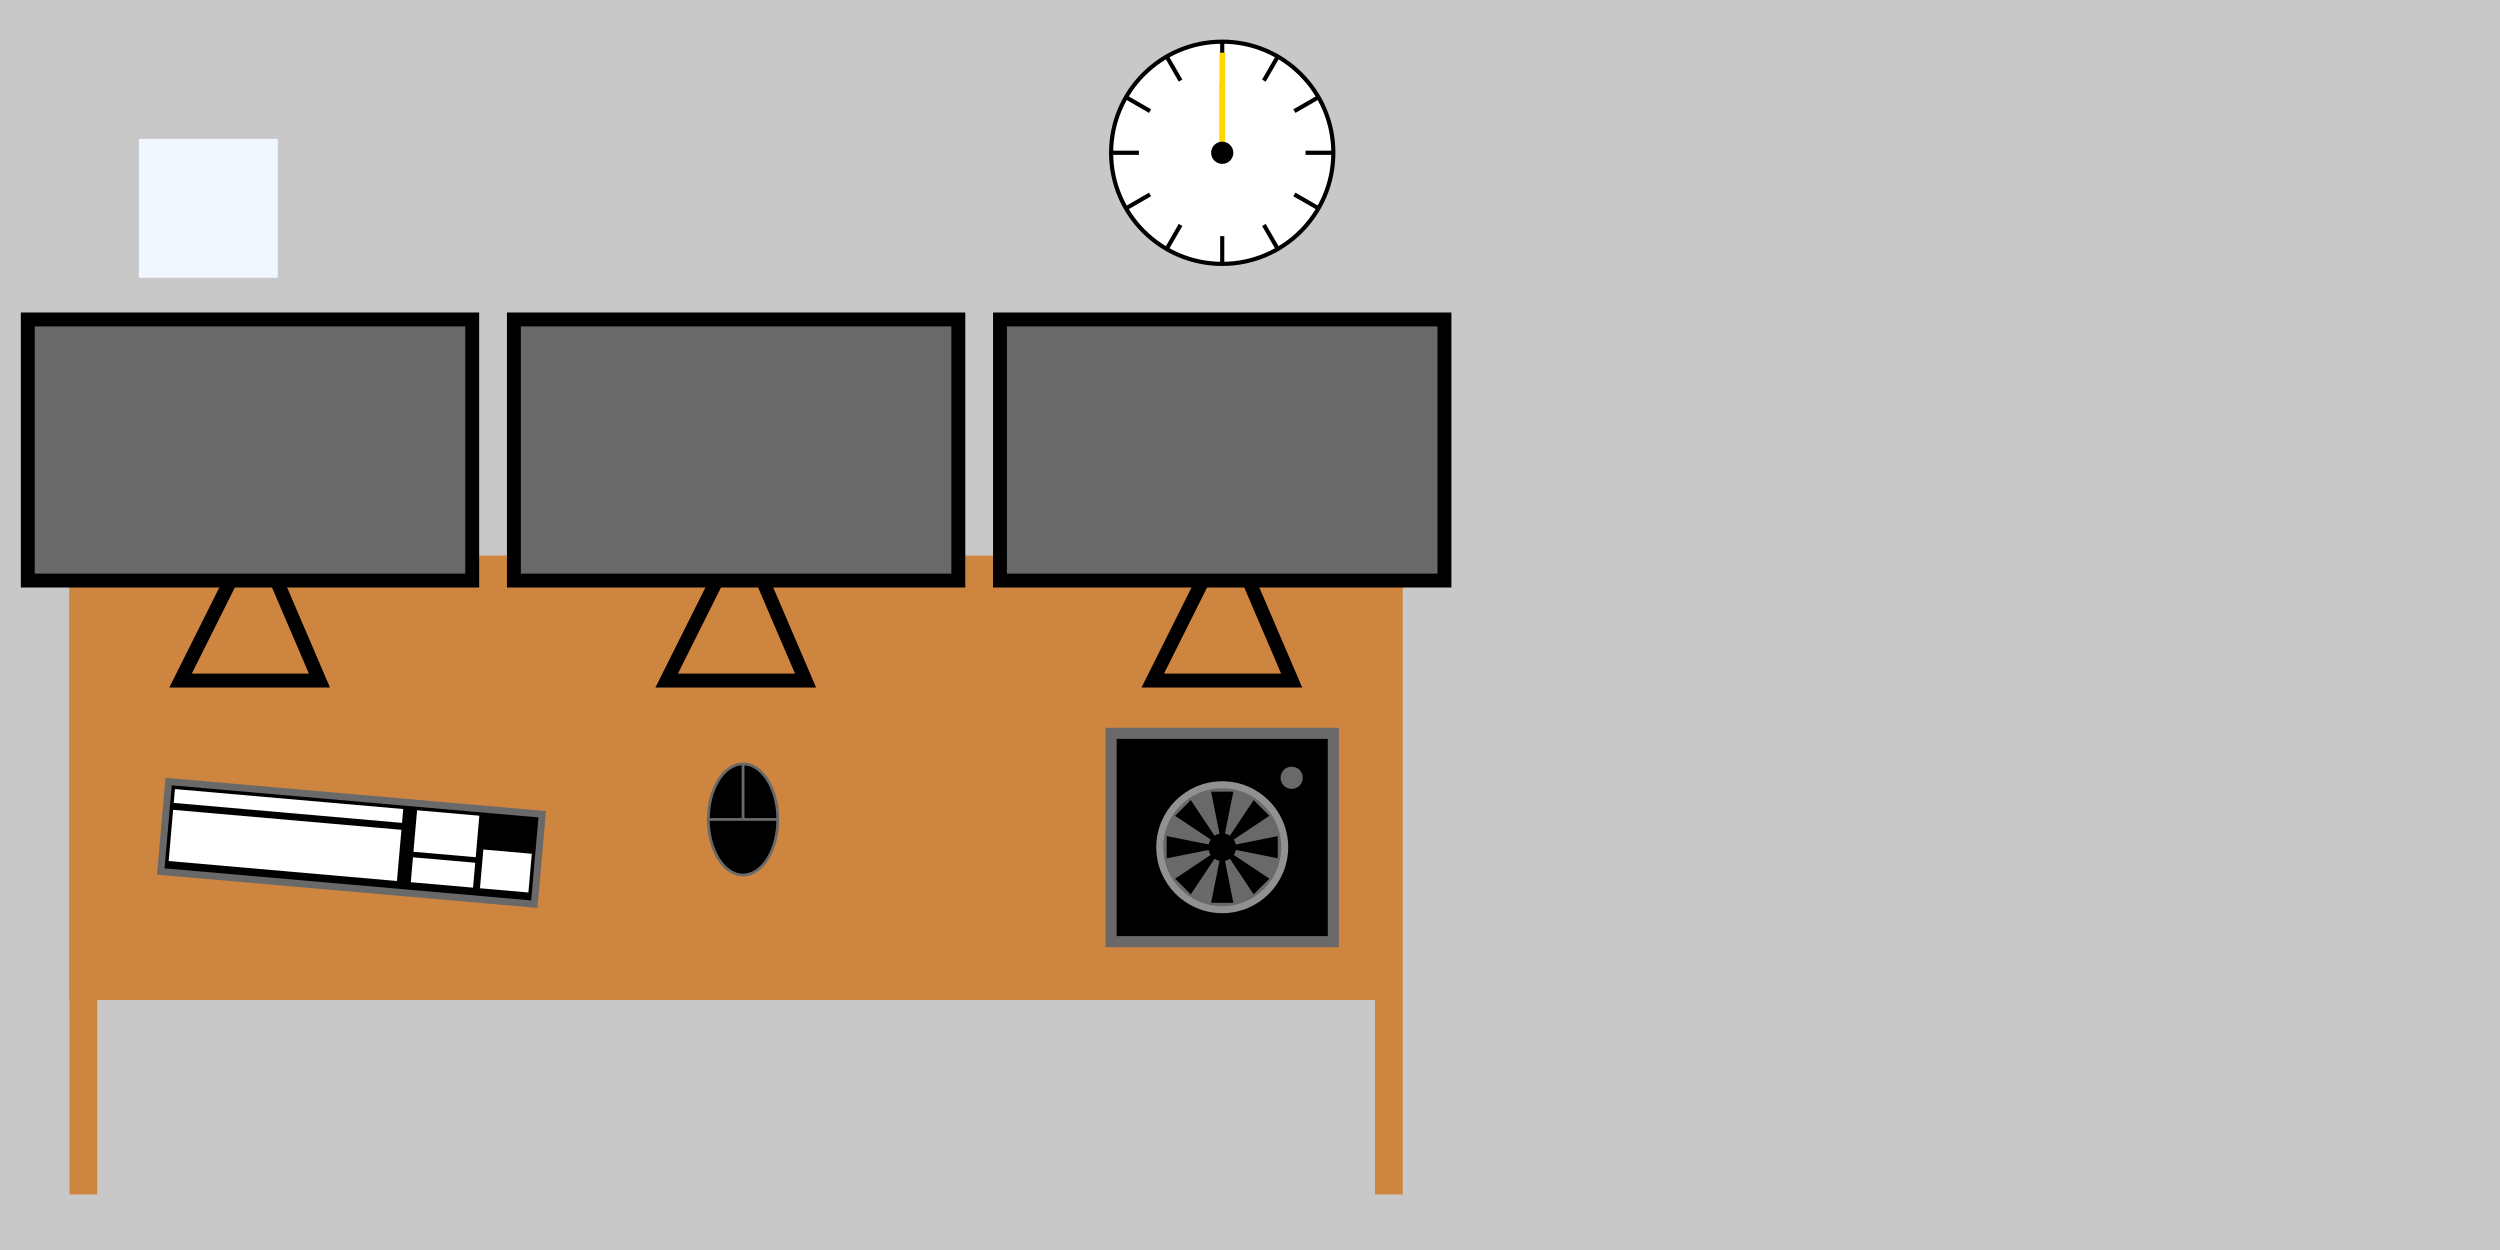
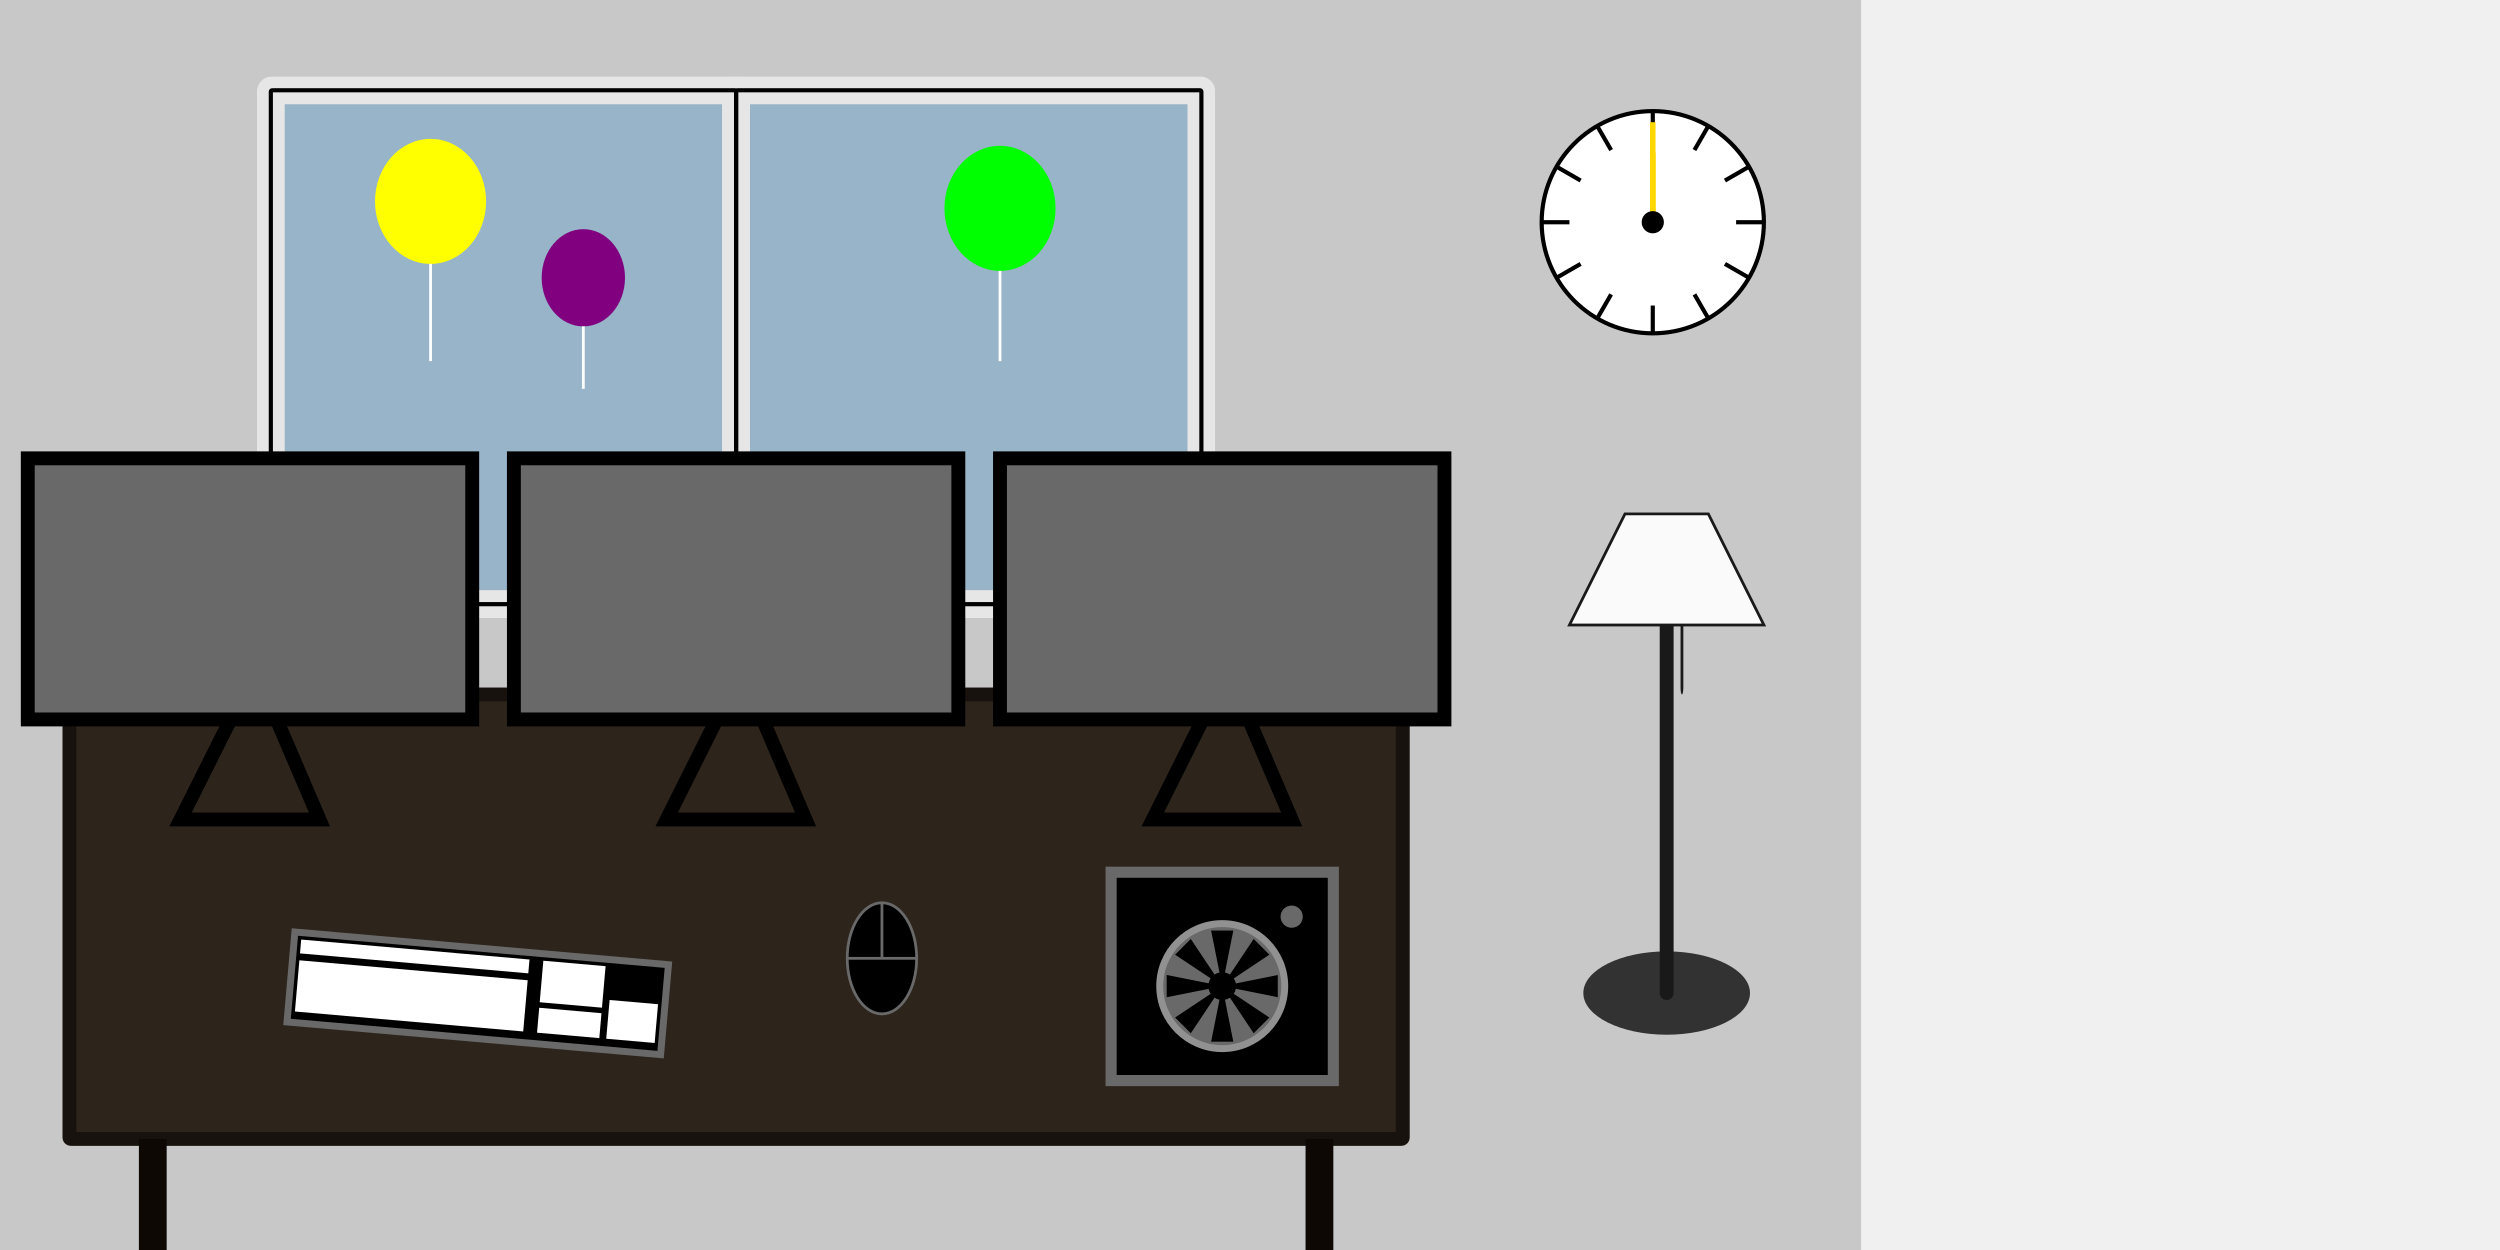
<svg xmlns="http://www.w3.org/2000/svg" xmlns:xlink="http://www.w3.org/1999/xlink" width="1800" height="900">
-   <rect x="0" y="0" width="1800" height="900" style="fill:rgb(200, 200, 200);stroke-width:0;stroke:rgb(0,0,0);" />
-   <rect x="100" y="100" width="100" height="100" style="fill:rgb(240,247,255);stroke-width:0;stroke:rgb(0,0,0);" />
-   <rect x="50" y="400" width="940" height="320" style="fill:rgb(206,133,64);stroke-width:0;stroke:rgb(0,0,0);" />
-   <rect x="50" y="400" width="20" height="460" style="fill:rgb(206,133,64);stroke-width:0;stroke:rgb(0,0,0);" />
-   <rect x="990" y="400" width="20" height="460" style="fill:rgb(206,133,64);stroke-width:0;stroke:rgb(0,0,0);" />
+   <rect x="0" y="0" width="1340" height="900" style="fill:rgb(200, 200, 200);stroke-width:0;stroke:rgb(0,0,0);" />
+   <rect id="window1" x="200" y="75" width="320" height="350" style="fill:rgb(151,180,201);" />
+   <rect id="window2" x="540" y="75" width="320" height="350" style="fill:rgb(151,180,201);" />
+   <g transform="translate( 0,-20)">
+     <path id="star1" d="  M 240 245  L 245 248  L 244 241  L 249 236  L 242 235  L 240 230  L 237 235  L 230 236  L 235 241  L 234 248  L 240 245 " style="fill:yellow" opacity="0">
+       <animate xlink:href="#star1" begin="0s;" dur="36s" attributeName="opacity" repeatCount="indefinite" values="0; 0; 0; 1; 0; 0;" />
+     </path>
+   </g>
+   <g transform="translate( 50,-100)">
+     <path id="star2" d="  M 240 245  L 245 248  L 244 241  L 249 236  L 242 235  L 240 230  L 237 235  L 230 236  L 235 241  L 234 248  L 240 245 " style="fill:yellow" opacity="0">
+       <animate xlink:href="#star2" begin="0s;" dur="36s" attributeName="opacity" repeatCount="indefinite" values="0; 0; 0; 1; 0; 0;" />
+     </path>
+   </g>
+   <g transform="translate( 200,50)">
+     <path id="star3" d="  M 240 245  L 245 248  L 244 241  L 249 236  L 242 235  L 240 230  L 237 235  L 230 236  L 235 241  L 234 248  L 240 245 " style="fill:yellow" opacity="0">
+       <animate xlink:href="#star3" begin="0s;" dur="36s" attributeName="opacity" repeatCount="indefinite" values="0; 0; 0; 1; 0; 0;" />
+     </path>
+   </g>
+   <g transform="translate( 550,-120)">
+     <path id="star4" d="  M 240 245  L 245 248  L 244 241  L 249 236  L 242 235  L 240 230  L 237 235  L 230 236  L 235 241  L 234 248  L 240 245 " style="fill:yellow" opacity="0">
+       <animate xlink:href="#star4" begin="0s;" dur="36s" attributeName="opacity" repeatCount="indefinite" values="0; 0; 0; 1; 0; 0;" />
+     </path>
+   </g>
+   <g transform="translate( 540,20)">
+     <path id="star5" d="  M 240 245  L 245 248  L 244 241  L 249 236  L 242 235  L 240 230  L 237 235  L 230 236  L 235 241  L 234 248  L 240 245 " style="fill:yellow" opacity="0">
+       <animate xlink:href="#star5" begin="0s;" dur="36s" attributeName="opacity" repeatCount="indefinite" values="0; 0; 0; 1; 0; 0;" />
+     </path>
+   </g>
+   <g transform="translate( 400,-50)">
+     <path id="star6" d="  M 240 245  L 245 248  L 244 241  L 249 236  L 242 235  L 240 230  L 237 235  L 230 236  L 235 241  L 234 248  L 240 245 " style="fill:yellow" opacity="0">
+       <animate xlink:href="#star6" begin="0s;" dur="36s" attributeName="opacity" repeatCount="indefinite" values="0; 0; 0; 1; 0; 0;" />
+     </path>
+   </g>
+   <g transform="translate( 340,30)">
+     <path id="star7" d="  M 240 245  L 245 248  L 244 241  L 249 236  L 242 235  L 240 230  L 237 235  L 230 236  L 235 241  L 234 248  L 240 245 " style="fill:yellow" opacity="0">
+       <animate xlink:href="#star7" begin="0s;" dur="36s" attributeName="opacity" repeatCount="indefinite" values="0; 0; 0; 1; 0; 0;" />
+     </path>
+   </g>
+   <g transform="translate( 530,410)">
+     <circle id="moon" cx="200" cy="200" r="40" stroke="black" stroke-width="3" fill="white">
+       <animateTransform repeatCount="indefinite" attributeName="transform" type="rotate" from="0" to="360" begin="0" dur="36" />
+     </circle>
+   </g>
+   <g transform="translate( 530,410)">
+     <circle id="sun" cx="200" cy="200" r="40" stroke="black" stroke-width="3" fill="yellow">
+       <animateTransform repeatCount="indefinite" attributeName="transform" type="rotate" from="180" to="540" begin="0" dur="36" />
+     </circle>
+   </g>
+   <g id="ballon1" transform="translate( 0,0)">
+     <ellipse cx="420" cy="200" rx="30" ry="35" style="fill:purple" />
+     <line x1="420" y1="235" x2="420" y2="280" style="stroke:white;stroke-width:2" />
+     <animateTransform xlink:href="#ballon1" repeatCount="indefinite" attributeName="transform" type="translate" values="0,170; 300,-1000" begin="0" dur="36" />
+   </g>
+   <g id="ballon2" transform="translate( 0,0)">
+     <ellipse cx="720" cy="150" rx="40" ry="45" style="fill:lime" />
+     <line x1="720" y1="195" x2="720" y2="260" style="stroke:white;stroke-width:2" />
+     <animateTransform xlink:href="#ballon2" repeatCount="indefinite" attributeName="transform" type="translate" values="0,370;100,-400; 300,-1000" begin="0" dur="36" />
+   </g>
+   <g id="ballon3" transform="translate( 0,0)">
+     <ellipse cx="310" cy="145" rx="40" ry="45" style="fill:yellow" />
+     <line x1="310" y1="190" x2="310" y2="260" style="stroke:white;stroke-width:2" />
+     <animateTransform xlink:href="#ballon3" repeatCount="indefinite" attributeName="transform" type="translate" values="0,370;100,-1000; 100,-1000" begin="0" dur="36" />
+   </g>
+   <rect x="195" y="65" width="335" height="370" rx="1" ry="1" style="fill:none;stroke-width:20;stroke:rgb(230,230,230);" />
+   <rect x="530" y="65" width="335" height="370" rx="1" ry="1" style="fill:none;stroke-width:20;stroke:rgb(230,230,230);" />
+   <rect x="195" y="65" width="335" height="370" rx="1" ry="1" style="fill:none;stroke-width:3;stroke:black;" />
+   <rect x="530" y="65" width="335" height="370" rx="1" ry="1" style="fill:none;stroke-width:3;stroke:black;" />
+   <rect x="145" y="15" width="770" height="470" style="fill:none;stroke-width:80;stroke:rgb(200, 200, 200)" />
+   <ellipse cx="1200" cy="715" rx="60" ry="30" style="fill:rgb(50,50,50)" />
+   <rect x="1195" y="400" rx="5" ry="5" width="10" height="320" style="fill:rgb(25,25,25);" />
+   <rect x="1210" y="400" rx="5" ry="5" width="2" height="100" style="fill:rgb(25,25,25);" />
+   <polygon id="lampe" points="1170,370 1230,370 1270,450 1130,450" rx="5" ry="5" style="fill:rgb(250 250 250);stroke:rgb(25,25,25);stroke-width:2" />
+   <rect x="50" y="500" rx="1" ry="1" width="960" height="320" style="fill:rgb(45,36,28);stroke-width:10;stroke:rgb(23,18,14);" />
+   <rect x="100" y="820" width="20" height="80" style="fill:rgb(13,8,4);stroke-width:0;stroke:rgb(0,0,0);" />
+   <rect x="940" y="820" width="20" height="80" style="fill:rgb(13,8,4);stroke-width:0;stroke:rgb(0,0,0);" />
  <g id="monitor">
-     <rect id="hintergrund" x="20" y="230" width="320" height="188" style="fill:rgb(105,105,105);stroke-width:10;stroke:rgb(0,0,0);" />
-     <polyline points="165,420 130,490 230,490 200,420" style="fill:none;stroke:black;stroke-width:10" />
+     <rect id="hintergrund" x="20" y="330" width="320" height="188" style="fill:rgb(105,105,105);stroke-width:10;stroke:rgb(0,0,0);" />
+     <polyline points="165,520 130,590 230,590 200,520" style="fill:none;stroke:black;stroke-width:10" />
  </g>
+   <animate xlink:href="#window1" begin="0s" dur="36s" attributeName="fill" attributeType="XML" values="rgb(0,68,127);rgb(0,136,255);black;rgb(0,68,127);" repeatCount="indefinite">
+ 	</animate>
+   <animate xlink:href="#window2" begin="0s" dur="36s" attributeName="fill" attributeType="XML" values="rgb(0,68,127);rgb(0,136,255);black;rgb(0,68,127);" repeatCount="indefinite">
+ 	</animate>
+   <animate xlink:href="#lampe" begin="0s" dur="36s" attributeName="fill" attributeType="XML" values="white; white; white;white; white;yellow; yellow;yellow; yellow;yellow;white;" repeatCount="indefinite">
+ 	</animate>
  <animate xlink:href="#hintergrund" begin="3s" dur="5s" attributeName="fill" attributeType="XML" fill="freeze" from="rgb(105 105 105)" to="blue">
+ 		
	</animate>
-   <def>
-     <g id="katze">
-       <circle cx="70" cy="95" r="50" style="stroke: black; fill: lightgrey;" />
-       <circle cx="55" cy="80" r="5" stroke="black" fill="grey">
- 			</circle>
-       <circle cx="85" cy="80" r="5" stroke="black" fill="grey">
- 			</circle>
-       <g id="schnurbart">
-         <line x1="75" y1="95" x2="135" y2="85" style="stroke: black;">
- 				</line>
-         <line x1="75" y1="95" x2="135" y2="105" style="stroke: black;" />
-       </g>
-       <use xlink:href="#schnurbart" transform="scale(-1 1) translate(-140 0)" />
-       <polyline points="108 62, 90 10, 70 45, 50 10, 32 62" style="stroke: black; fill: lightgrey;" />
-       <polyline points="35, 110, 45, 120, 95, 120, 105, 110" style="stroke: black; fill: none;" />
-       <path d="M 75 90 L 65 90 A 5 10 0 0 0 75 90" style="stroke: black; fill: grey" />
-       <text x="-10" y="165" font-family="Courier" font-size="20" fill="red" font-style="italic">
- 				CATMAN inside
- 			</text>
-     </g>
-   </def>
-   <use id="katze1" xlink:href="#katze" x="110" y="230" opacity="0">
-     <animate xlink:href="#katze1" attributeName="opacity" from="1" to="0" begin="7s" />
-   </use>
  <use x="350" y="0" xlink:href="#monitor" />
  <use x="700" y="0" xlink:href="#monitor" />
-   <use id="katze2" xlink:href="#katze" x="460" y="230" opacity="0">
-     <animate xlink:href="#katze2" attributeName="opacity" from="1" to="0" begin="7s" />
-   </use>
-   <g id="clock">
-     <circle cx="880" cy="110" r="80" style="fill:white;stroke-width:3; stroke:black;" />
+   <g id="clock" transform="translate(0,50)">
+     <circle cx="1190" cy="110" r="80" style="fill:white;stroke-width:3; stroke:black;" />
    <g id="linien">
-       <line x1="880" y1="50" x2="880" y2="30" style="stroke:black;stroke-width:3" />
+       <line x1="1190" y1="50" x2="1190" y2="30" style="stroke:black;stroke-width:3" />
    </g>
-     <use x="0" y="0" transform="rotate(30 880 110)" xlink:href="#linien" />
-     <use x="0" y="0" transform="rotate(60 880 110)" xlink:href="#linien" />
-     <use x="0" y="0" transform="rotate(90 880 110)" xlink:href="#linien" />
-     <use x="0" y="0" transform="rotate(120 880 110)" xlink:href="#linien" />
-     <use x="0" y="0" transform="rotate(150 880 110)" xlink:href="#linien" />
-     <use x="0" y="0" transform="rotate(180 880 110)" xlink:href="#linien" />
-     <use x="0" y="0" transform="rotate(210 880 110)" xlink:href="#linien" />
-     <use x="0" y="0" transform="rotate(240 880 110)" xlink:href="#linien" />
-     <use x="0" y="0" transform="rotate(270 880 110)" xlink:href="#linien" />
-     <use x="0" y="0" transform="rotate(300 880 110)" xlink:href="#linien" />
-     <use x="0" y="0" transform="rotate(330 880 110)" xlink:href="#linien" />
-     <g transform="translate( 880,110)">
-       <line x1="0" y1="0" x2="0" y2="-72" style="stroke:rgb(255,215,0);stroke-width:2">
-         <animateTransform repeatCount="indefinite" attributeName="transform" type="rotate" from="0" to="360" begin="0" dur="60s" />
+     <use x="0" y="0" transform="rotate(30 1190 110)" xlink:href="#linien" />
+     <use x="0" y="0" transform="rotate(60 1190 110)" xlink:href="#linien" />
+     <use x="0" y="0" transform="rotate(90 1190 110)" xlink:href="#linien" />
+     <use x="0" y="0" transform="rotate(120 1190 110)" xlink:href="#linien" />
+     <use x="0" y="0" transform="rotate(150 1190 110)" xlink:href="#linien" />
+     <use x="0" y="0" transform="rotate(180 1190 110)" xlink:href="#linien" />
+     <use x="0" y="0" transform="rotate(210 1190 110)" xlink:href="#linien" />
+     <use x="0" y="0" transform="rotate(240 1190 110)" xlink:href="#linien" />
+     <use x="0" y="0" transform="rotate(270 1190 110)" xlink:href="#linien" />
+     <use x="0" y="0" transform="rotate(300 1190 110)" xlink:href="#linien" />
+     <use x="0" y="0" transform="rotate(330 1190 110)" xlink:href="#linien" />
+     <g transform="translate( 1190,110)">
+       <line x1="0" y1="0" x2="0" y2="-72" style="stroke:rgb(255,215,0);stroke-width:4">
+         <animateTransform repeatCount="indefinite" attributeName="transform" type="rotate" from="180" to="540" begin="0" dur="1.5" />
      </line>
    </g>
-     <g transform="translate( 880,110)">
-       <line x1="0" y1="0" x2="0" y2="-72" style="stroke:rgb(255,215,0);stroke-width:4">
-         <animateTransform repeatCount="indefinite" attributeName="transform" type="rotate" from="180" to="540" begin="0" dur="3600" />
+     <g transform="translate( 1190,110)">
+       <line x1="0" y1="0" x2="0" y2="-50" style="stroke:rgb(255,215,0);stroke-width:4">
+         <animateTransform repeatCount="indefinite" attributeName="transform" type="rotate" from="345" to="705" begin="0" dur="18" />
      </line>
    </g>
-     <g transform="translate( 880,110)">
-       <line x1="0" y1="0" x2="0" y2="-50" style="stroke:rgb(255,215,0);stroke-width:4">
-         <animateTransform repeatCount="indefinite" attributeName="transform" type="rotate" from="345" to="705" begin="0" dur="216000" />
-       </line>
-     </g>
-     <circle cx="880" cy="110" r="8" style="fill:black;" />
+     <circle cx="1190" cy="110" r="8" style="fill:black;" />
  </g>
  <g id="mouse">
-     <ellipse cx="535" cy="590" rx="25" ry="40" style="fill:black;stroke:rgb(105,105,105);stroke-width:2" />
-     <polyline points="510,590 560,590" style="fill:non;stroke:rgb(105,105,105);stroke-width:2" />
-     <polyline points="535,590 535,550" style="fill:non;stroke:rgb(105,105,105);stroke-width:2" />
+     <ellipse cx="635" cy="690" rx="25" ry="40" style="fill:black;stroke:rgb(105,105,105);stroke-width:2" />
+     <polyline points="610,690 660,690" style="fill:non;stroke:rgb(105,105,105);stroke-width:2" />
+     <polyline points="635,690 635,650" style="fill:non;stroke:rgb(105,105,105);stroke-width:2" />
  </g>
  <g id="keyboard">
-     <rect x="170" y="550" width="270" height="65" transform="rotate(5)" style="fill:rgb(0,0,0);stroke-width:5;stroke:rgb(105,105,105);" />
+     <rect x="270" y="650" width="270" height="65" transform="rotate(5)" style="fill:rgb(0,0,0);stroke-width:5;stroke:rgb(105,105,105);" />
  </g>
  <g id="keyboard-detail">
-     <rect x="175" y="555" width="165" height="10" transform="rotate(5)" style="fill:rgb(255,255,255);stroke-width:0;stroke:rgb(105,105,105);" />
-     <rect x="350" y="555" width="45" height="30" transform="rotate(5)" style="fill:rgb(255,255,255);stroke-width:0;stroke:rgb(105,105,105);" />
-     <rect x="175" y="570" width="165" height="37" transform="rotate(5)" style="fill:rgb(255,255,255);stroke-width:0;stroke:rgb(105,105,105);" />
-     <rect x="350" y="589" width="45" height="18" transform="rotate(5)" style="fill:rgb(255,255,255);stroke-width:0;stroke:rgb(105,105,105);" />
-     <rect x="400" y="579" width="35" height="28" transform="rotate(5)" style="fill:rgb(255,255,255);stroke-width:0;stroke:rgb(105,105,105);" />
+     <rect x="275" y="655" width="165" height="10" transform="rotate(5)" style="fill:rgb(255,255,255);stroke-width:0;stroke:rgb(105,105,105);" />
+     <rect x="450" y="655" width="45" height="30" transform="rotate(5)" style="fill:rgb(255,255,255);stroke-width:0;stroke:rgb(105,105,105);" />
+     <rect x="275" y="670" width="165" height="37" transform="rotate(5)" style="fill:rgb(255,255,255);stroke-width:0;stroke:rgb(105,105,105);" />
+     <rect x="450" y="689" width="45" height="18" transform="rotate(5)" style="fill:rgb(255,255,255);stroke-width:0;stroke:rgb(105,105,105);" />
+     <rect x="500" y="679" width="35" height="28" transform="rotate(5)" style="fill:rgb(255,255,255);stroke-width:0;stroke:rgb(105,105,105);" />
  </g>
  <g id="pcc">
-     <rect x="800" y="528" width="160" height="150" style="fill:rgb(0,0,0);stroke-width:8;stroke:rgb(105,105,105);" />
+     <rect x="800" y="628" width="160" height="150" style="fill:rgb(0,0,0);stroke-width:8;stroke:rgb(105,105,105);" />
    <g id="luefter">
-       <circle id="luefter-hintergrund" cx="880" cy="610" r="45" style="fill:dimgrey;stroke-width:5; stroke:rgb(145,145,145);" />
-       <circle cx="880" cy="610" r="10" style="fill:rgb(0,0,0) ;stroke-width:0; stroke:black" />
+       <circle id="luefter-hintergrund" cx="880" cy="710" r="45" style="fill:dimgrey;stroke-width:5; stroke:rgb(145,145,145);" />
+       <circle cx="880" cy="710" r="10" style="fill:rgb(0,0,0) ;stroke-width:0; stroke:black" />
      <g id="blaetter">
-         <polygon id="blatt" points="880,610 840,602 840, 618" style="fill:black;" />
+         <polygon id="blatt" points="880,710 840,702 840,718" style="fill:black;" />
      </g>
-       <use x="0" y="0" transform="rotate(90,880,610)" xlink:href="#blaetter" />
-       <use x="0" y="0" transform="rotate(45,880,610)" xlink:href="#blaetter" />
-       <use x="0" y="0" transform="rotate(135,880,610)" xlink:href="#blaetter" />
-       <use x="0" y="0" transform="rotate(180,880,610)" xlink:href="#blaetter" />
-       <use x="0" y="0" transform="rotate(225,880,610)" xlink:href="#blaetter" />
-       <use x="0" y="0" transform="rotate(270,880,610)" xlink:href="#blaetter" />
-       <use x="0" y="0" transform="rotate(315,880,610)" xlink:href="#blaetter" />
-       <animateTransform xlink:href="#blaetter" begin="3s" dur="4s" attributeName="transform" attributeType="XML" type="rotate" from="90 880 610" to="450 880 610">
+       <use x="0" y="0" transform="rotate(90,880,710)" xlink:href="#blaetter" />
+       <use x="0" y="0" transform="rotate(45,880,710)" xlink:href="#blaetter" />
+       <use x="0" y="0" transform="rotate(135,880,710)" xlink:href="#blaetter" />
+       <use x="0" y="0" transform="rotate(180,880,710)" xlink:href="#blaetter" />
+       <use x="0" y="0" transform="rotate(225,880,710)" xlink:href="#blaetter" />
+       <use x="0" y="0" transform="rotate(270,880,710)" xlink:href="#blaetter" />
+       <use x="0" y="0" transform="rotate(315,880,710)" xlink:href="#blaetter" />
+       <animateTransform xlink:href="#blaetter" begin="3s" dur="4s" attributeName="transform" attributeType="XML" type="rotate" from="90 880 710" to="450 880 710">
	</animateTransform>
-       <animateTransform xlink:href="#blaetter" begin="7s" dur="60s" repeatCount="indefinite" attributeName="transform" attributeType="XML" type="rotate" from="450 880 610" to="22050 880 610">
+       <animateTransform xlink:href="#blaetter" begin="7s" dur="60s" repeatCount="indefinite" attributeName="transform" attributeType="XML" type="rotate" from="450 880 710" to="22050 880 710">
	</animateTransform>
      <animate xlink:href="#luefter-hintergrund" begin="3s" dur="4s" repeatCount="indefinite" attributeName="fill" attributeType="XML" values="red;yellow;green;blue;red;"> 
	</animate>
    </g>
-     <circle id="einschaltknopf" cx="930" cy="560" r="8" style="fill:dimgrey;stroke-width:5;">
+     <circle id="einschaltknopf" cx="930" cy="660" r="8" style="fill:dimgrey;stroke-width:5;">
      <set xlink:href="#einschaltknopf" begin="2s" dur="indefinite" attributeName="fill" to="green" />
    </circle>
  </g>
</svg>
